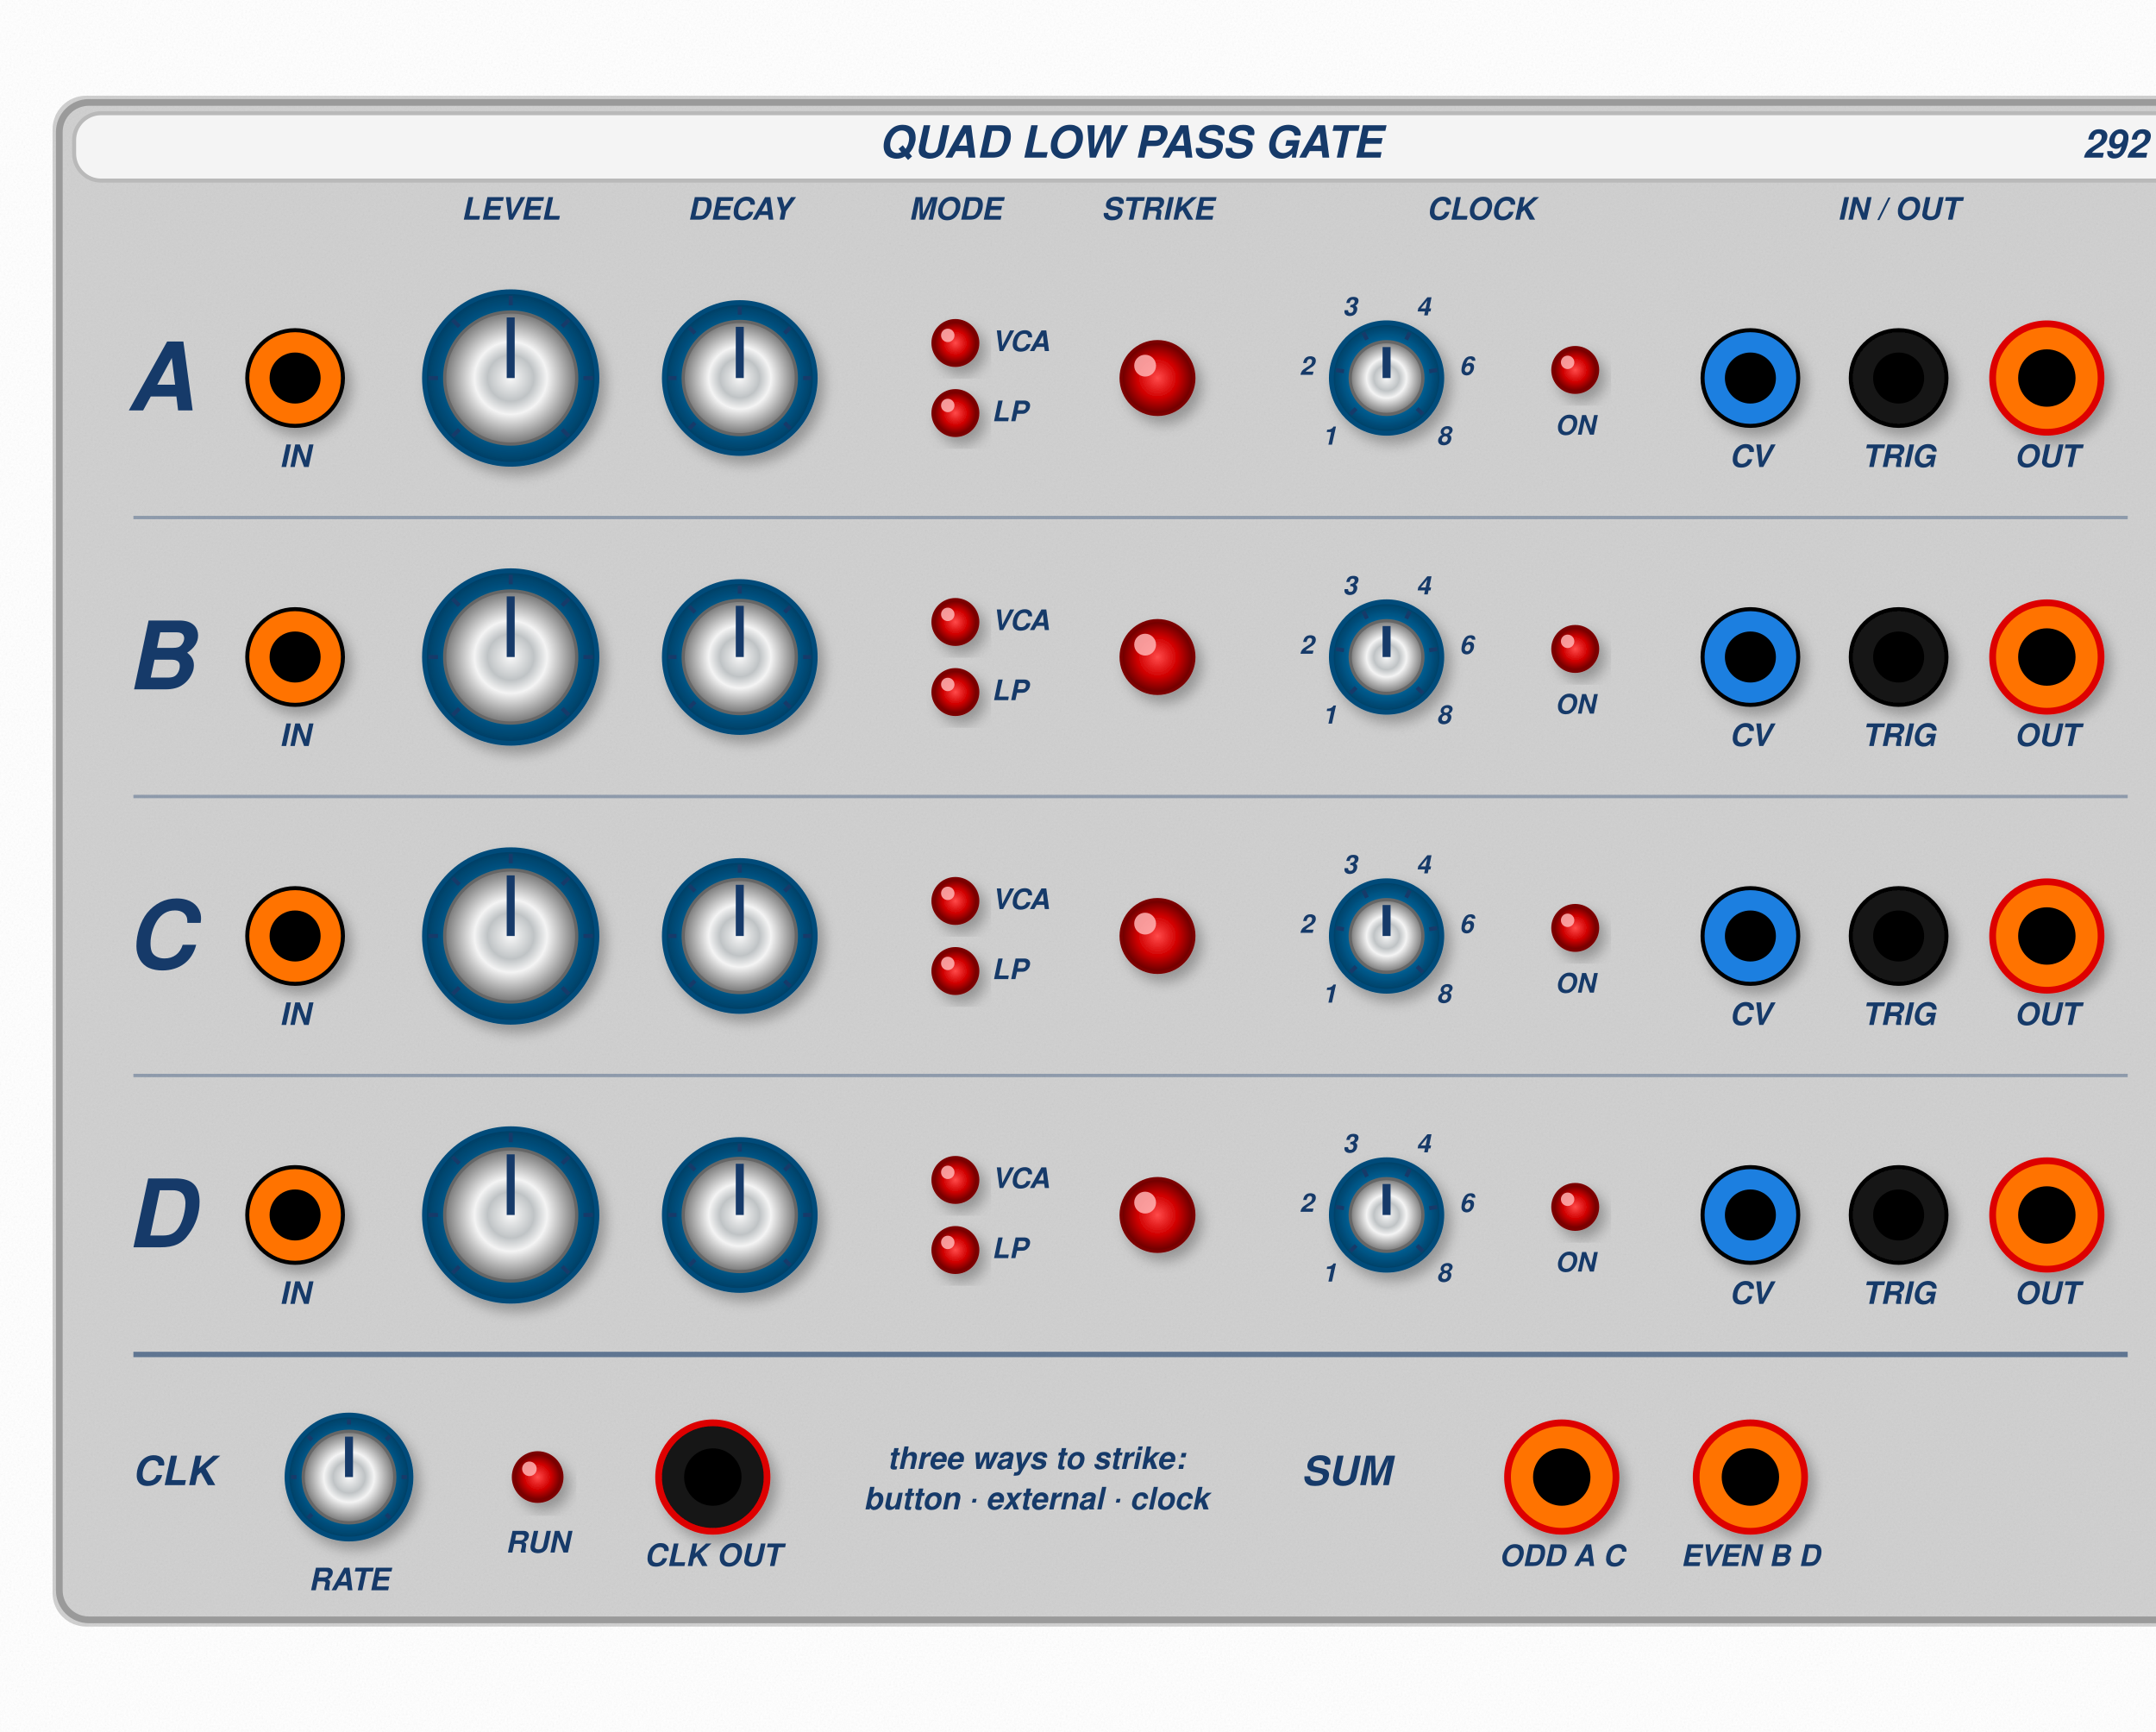
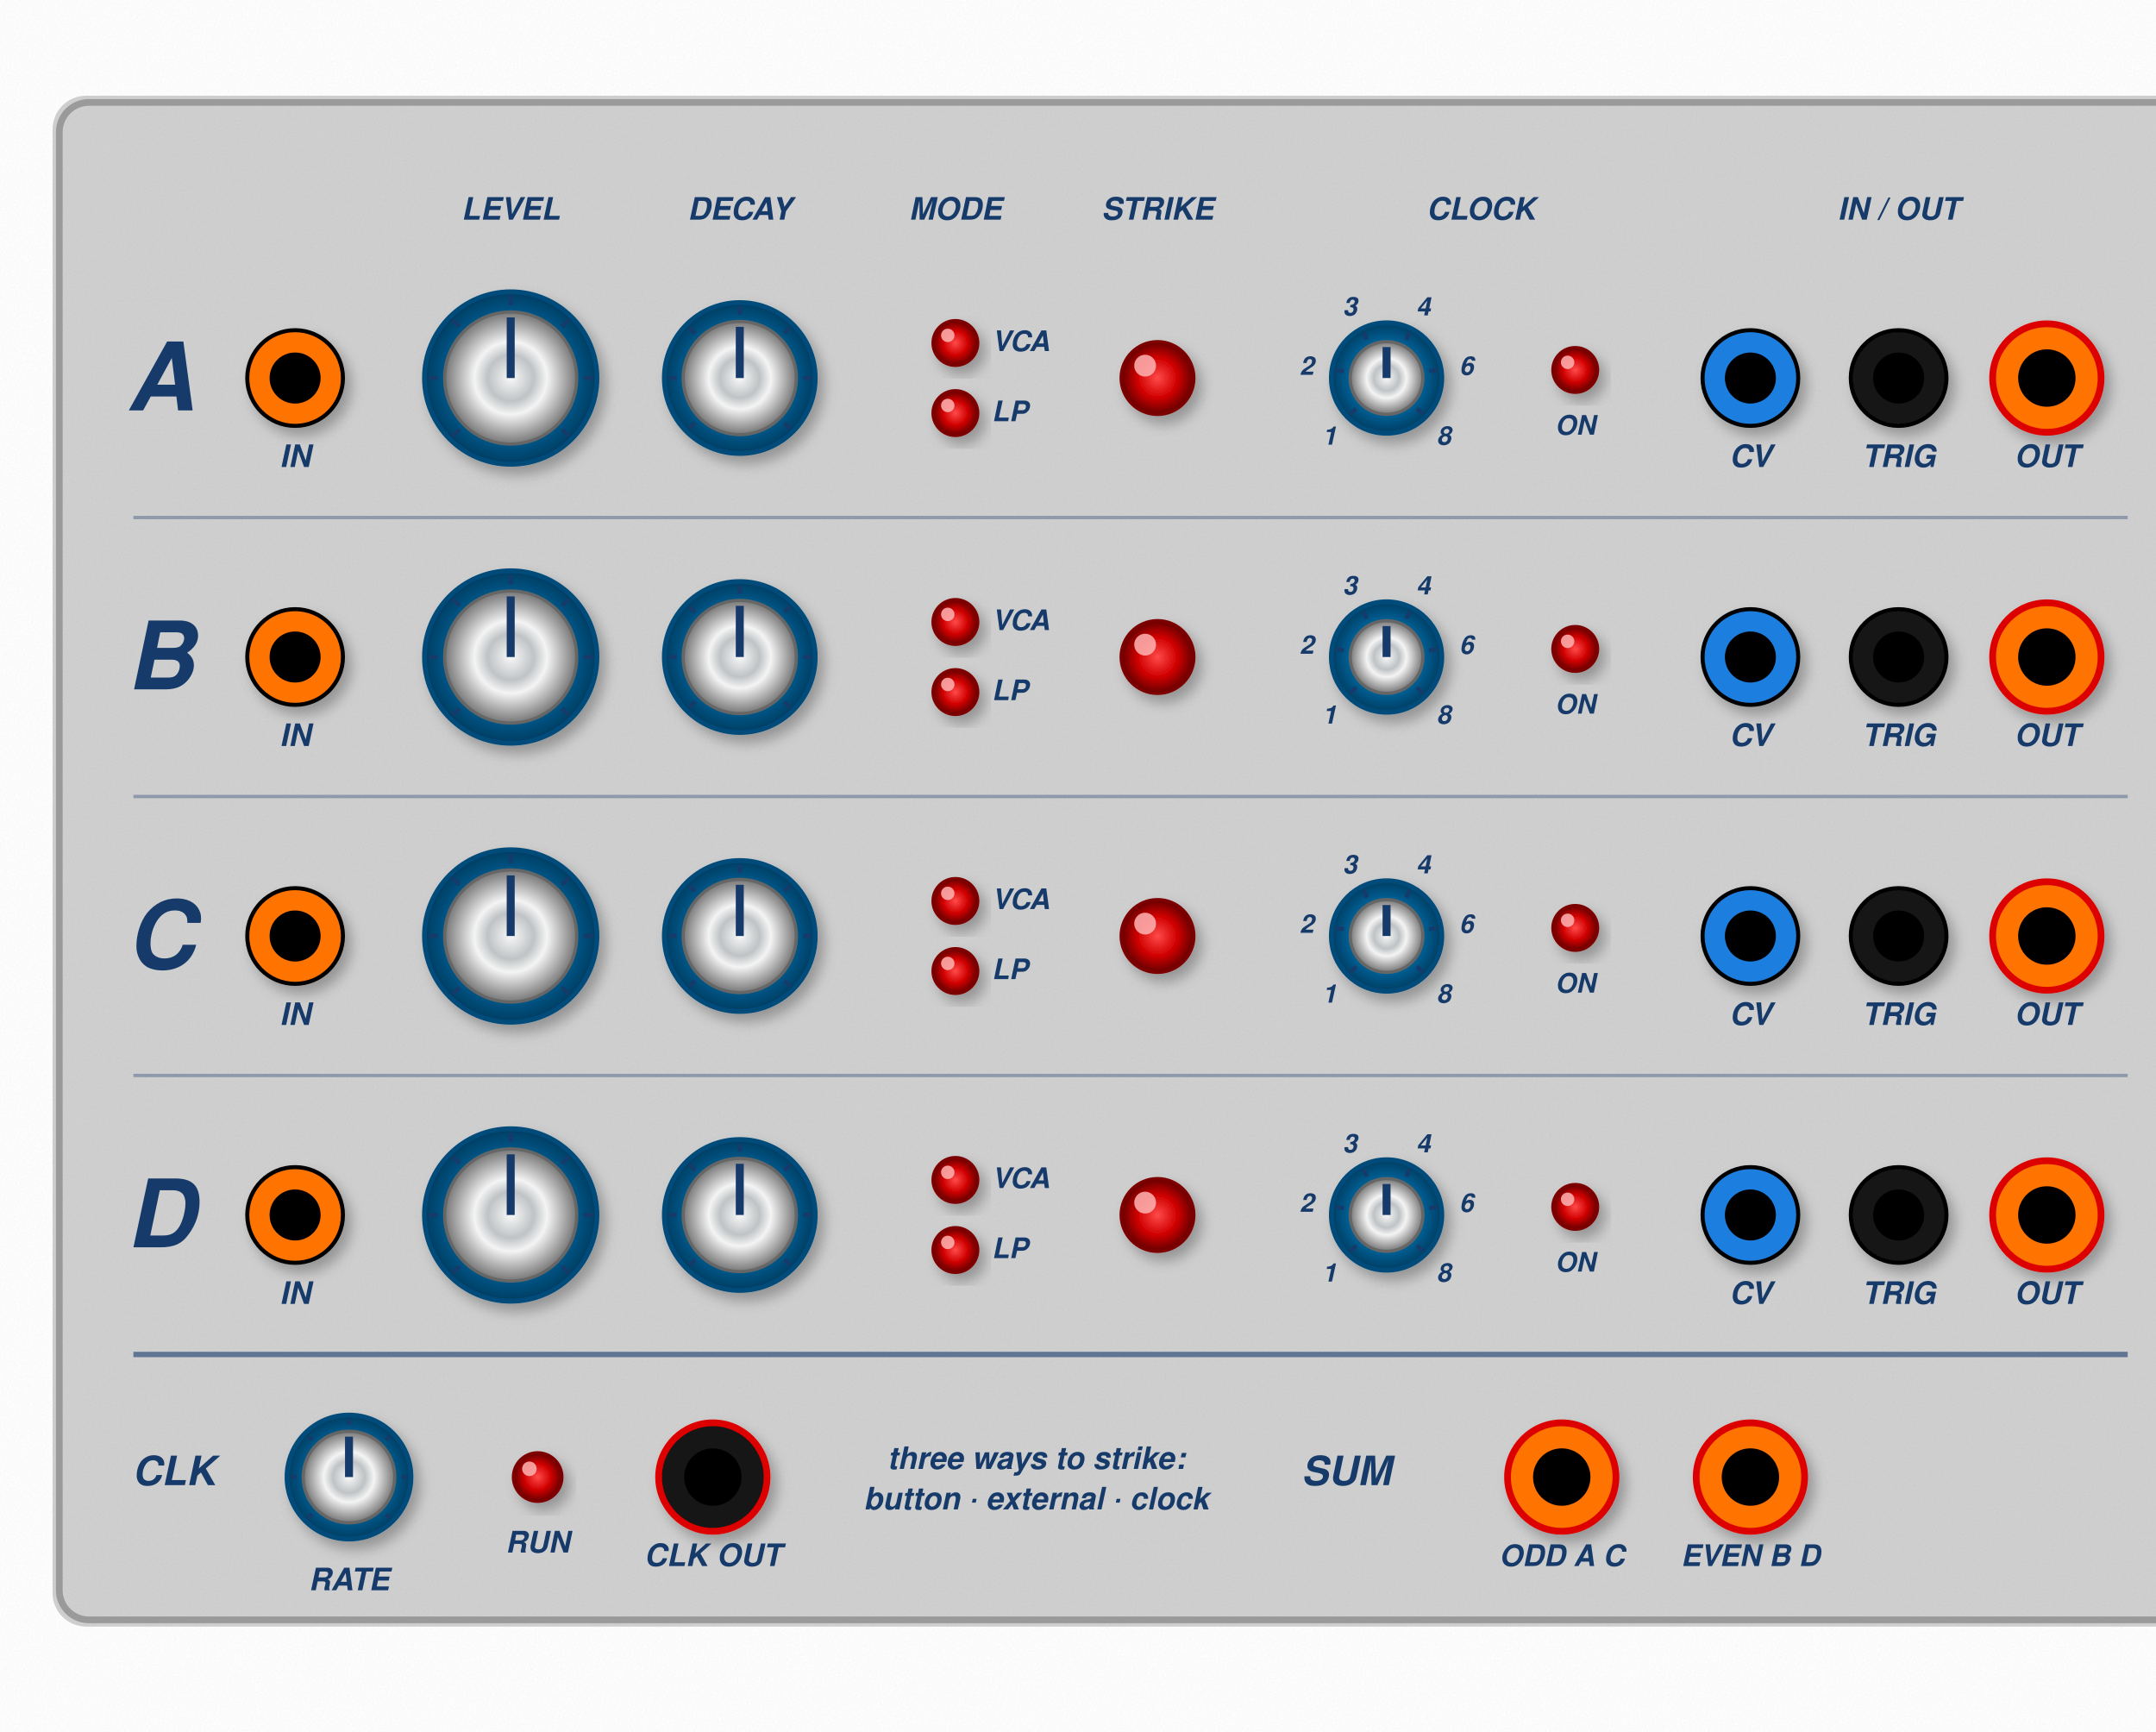
<svg xmlns="http://www.w3.org/2000/svg" width="160mm" height="128.5mm" viewBox="0 0 160 128.5" font-family="Arial Narrow, Helvetica, Arial, sans-serif">
  <defs>
    <filter id="grain">
      <feTurbulence type="fractalNoise" baseFrequency="6.8" numOctaves="2" stitchTiles="stitch" />
      <feColorMatrix type="saturate" values="0" />
      <feComponentTransfer>
        <feFuncA type="table" tableValues="0 .10" />
      </feComponentTransfer>
    </filter>
    <filter id="softShadow" x="-30%" y="-30%" width="160%" height="160%">
      <feDropShadow dx="0.473" dy="0.592" stdDeviation="0.473" flood-color="#000" flood-opacity=".28" />
    </filter>
    <radialGradient id="knobMetal">
      <stop offset="0" stop-color="#f8f8f8" />
      <stop offset="0.35" stop-color="#bfc3c5" />
      <stop offset="0.55" stop-color="#f4f4f4" />
      <stop offset="1" stop-color="#777" />
    </radialGradient>
    <radialGradient id="blueRing">
      <stop offset="0" stop-color="#1688cc" />
      <stop offset="0.55" stop-color="#006da8" />
      <stop offset="1" stop-color="#003d62" />
    </radialGradient>
    <radialGradient id="redLed">
      <stop offset="0" stop-color="#ff4a4a" />
      <stop offset="0.55" stop-color="#d00000" />
      <stop offset="1" stop-color="#650000" />
    </radialGradient>
  </defs>
  <g transform="translate(3.9 7.0994)">
    <rect x="0" y="0" width="160" height="113.591" rx="2.5" fill="#cfcfcf" />
    <rect x="0" y="0" width="160" height="113.591" rx="2.5" fill="#d0d0d0" filter="url(#grain)" />
    <rect x="0.5" y="0.5" width="159" height="112.591" rx="2.2" fill="none" stroke="#9a9a9a" stroke-width="0.5" />
-     <rect x="1.6" y="1.3" width="156.8" height="5" rx="2" fill="#f4f4f4" stroke="#b9b9b9" stroke-width="0.3" />
-     <text x="80.000" y="4.600" font-size="3.3" font-weight="700" font-style="italic" fill="#163a69" text-anchor="middle">QUAD LOW PASS GATE</text>
-     <text x="155.500" y="4.600" font-size="2.9" font-weight="700" font-style="italic" fill="#163a69" text-anchor="end">292</text>
    <text x="34.000" y="9.200" font-size="2.3" font-weight="700" font-style="italic" fill="#163a69" text-anchor="middle">LEVEL</text>
    <text x="51.000" y="9.200" font-size="2.3" font-weight="700" font-style="italic" fill="#163a69" text-anchor="middle">DECAY</text>
    <text x="67.000" y="9.200" font-size="2.3" font-weight="700" font-style="italic" fill="#163a69" text-anchor="middle">MODE</text>
    <text x="82.000" y="9.200" font-size="2.3" font-weight="700" font-style="italic" fill="#163a69" text-anchor="middle">STRIKE</text>
    <text x="106.000" y="9.200" font-size="2.3" font-weight="700" font-style="italic" fill="#163a69" text-anchor="middle">CLOCK</text>
    <text x="137.000" y="9.200" font-size="2.3" font-weight="700" font-style="italic" fill="#163a69" text-anchor="middle">IN / OUT</text>
    <text x="8.000" y="23.350" font-size="7" font-weight="700" font-style="italic" fill="#163a69" text-anchor="middle">A</text>
    <g data-wcoast-port="inA" data-wcoast-cx="18.000" data-wcoast-cy="20.950">
      <circle cx="18.000" cy="20.950" r="3.55" fill="#ff7300" stroke="#000" stroke-width="0.3" filter="url(#softShadow)" />
      <circle cx="18.000" cy="20.950" r="1.893" fill="#000" />
    </g>
    <text x="18.000" y="27.550" font-size="2.3" font-weight="700" font-style="italic" fill="#163a69" text-anchor="middle">IN</text>
    <g data-wcoast-param="levelA" data-wcoast-cx="34.000" data-wcoast-cy="20.950">
      <circle cx="34.000" cy="20.950" r="6.400" fill="url(#blueRing)" stroke="#004b7a" stroke-width="0.355" filter="url(#softShadow)" />
      <line x1="29.687" y1="25.263" x2="30.182" y2="24.768" stroke="#163a69" stroke-width="0.3" />
      <line x1="27.900" y1="20.950" x2="28.600" y2="20.950" stroke="#163a69" stroke-width="0.3" />
      <line x1="29.687" y1="16.637" x2="30.182" y2="17.132" stroke="#163a69" stroke-width="0.3" />
      <line x1="34.000" y1="14.850" x2="34.000" y2="15.550" stroke="#163a69" stroke-width="0.3" />
      <line x1="38.313" y1="16.637" x2="37.818" y2="17.132" stroke="#163a69" stroke-width="0.3" />
      <line x1="40.100" y1="20.950" x2="39.400" y2="20.950" stroke="#163a69" stroke-width="0.3" />
      <line x1="38.313" y1="25.263" x2="37.818" y2="24.768" stroke="#163a69" stroke-width="0.3" />
      <circle cx="34.000" cy="20.950" r="4.900" fill="url(#knobMetal)" stroke="#666" stroke-width="0.237" />
      <line x1="34.000" y1="20.950" x2="34.000" y2="16.450" stroke="#163a69" stroke-width="0.592" data-wcoast-role="indicator" />
    </g>
    <g data-wcoast-param="decayA" data-wcoast-cx="51.000" data-wcoast-cy="20.950">
      <circle cx="51.000" cy="20.950" r="5.600" fill="url(#blueRing)" stroke="#004b7a" stroke-width="0.355" filter="url(#softShadow)" />
      <line x1="47.252" y1="24.698" x2="47.677" y2="24.273" stroke="#163a69" stroke-width="0.3" />
      <line x1="45.700" y1="20.950" x2="46.300" y2="20.950" stroke="#163a69" stroke-width="0.3" />
      <line x1="47.252" y1="17.202" x2="47.677" y2="17.627" stroke="#163a69" stroke-width="0.3" />
      <line x1="51.000" y1="15.650" x2="51.000" y2="16.250" stroke="#163a69" stroke-width="0.3" />
      <line x1="54.748" y1="17.202" x2="54.323" y2="17.627" stroke="#163a69" stroke-width="0.3" />
      <line x1="56.300" y1="20.950" x2="55.700" y2="20.950" stroke="#163a69" stroke-width="0.3" />
      <line x1="54.748" y1="24.698" x2="54.323" y2="24.273" stroke="#163a69" stroke-width="0.3" />
      <circle cx="51.000" cy="20.950" r="4.200" fill="url(#knobMetal)" stroke="#666" stroke-width="0.237" />
      <line x1="51.000" y1="20.950" x2="51.000" y2="17.150" stroke="#163a69" stroke-width="0.592" data-wcoast-role="indicator" />
    </g>
    <g data-wcoast-param="vcaA">
      <circle cx="67.000" cy="18.350" r="1.660" fill="url(#redLed)" stroke="#7c0000" stroke-width="0.237" filter="url(#softShadow)" data-wcoast-role="step-indicator" data-wcoast-step="on" />
      <circle cx="66.436" cy="17.786" r="0.498" fill="#ffb4b4" opacity="0.85" />
    </g>
    <text x="69.700" y="18.950" font-size="2.1" font-weight="700" font-style="italic" fill="#163a69" text-anchor="start">VCA</text>
    <g data-wcoast-param="lpA">
      <circle cx="67.000" cy="23.550" r="1.660" fill="url(#redLed)" stroke="#7c0000" stroke-width="0.237" filter="url(#softShadow)" data-wcoast-role="step-indicator" data-wcoast-step="on" />
      <circle cx="66.436" cy="22.986" r="0.498" fill="#ffb4b4" opacity="0.85" />
    </g>
    <text x="69.700" y="24.150" font-size="2.1" font-weight="700" font-style="italic" fill="#163a69" text-anchor="start">LP</text>
    <g data-wcoast-param="strikeA">
      <circle cx="82.000" cy="20.950" r="2.700" fill="url(#redLed)" stroke="#7c0000" stroke-width="0.237" filter="url(#softShadow)" data-wcoast-role="step-indicator" data-wcoast-step="on" />
      <circle cx="81.082" cy="20.032" r="0.810" fill="#ffb4b4" opacity="0.85" />
    </g>
    <g data-wcoast-param="divA" data-wcoast-cx="99.000" data-wcoast-cy="20.950" data-wcoast-angle-min="-135" data-wcoast-angle-max="135">
      <circle cx="99.000" cy="20.950" r="4.100" fill="url(#blueRing)" stroke="#004b7a" stroke-width="0.355" filter="url(#softShadow)" />
      <line x1="96.313" y1="23.637" x2="96.737" y2="23.213" stroke="#163a69" stroke-width="0.3" />
      <line x1="95.247" y1="20.356" x2="95.839" y2="20.449" stroke="#163a69" stroke-width="0.3" />
      <line x1="97.275" y1="17.564" x2="97.547" y2="18.099" stroke="#163a69" stroke-width="0.3" />
      <line x1="100.725" y1="17.564" x2="100.453" y2="18.099" stroke="#163a69" stroke-width="0.3" />
      <line x1="102.753" y1="20.356" x2="102.161" y2="20.449" stroke="#163a69" stroke-width="0.3" />
      <line x1="101.687" y1="23.637" x2="101.263" y2="23.213" stroke="#163a69" stroke-width="0.3" />
      <text x="94.757" y="25.893" font-size="1.9" font-weight="700" font-style="italic" fill="#163a69" text-anchor="middle">1</text>
      <text x="93.074" y="20.711" font-size="1.9" font-weight="700" font-style="italic" fill="#163a69" text-anchor="middle">2</text>
      <text x="96.276" y="16.304" font-size="1.9" font-weight="700" font-style="italic" fill="#163a69" text-anchor="middle">3</text>
      <text x="101.724" y="16.304" font-size="1.9" font-weight="700" font-style="italic" fill="#163a69" text-anchor="middle">4</text>
      <text x="104.926" y="20.711" font-size="1.9" font-weight="700" font-style="italic" fill="#163a69" text-anchor="middle">6</text>
      <text x="103.243" y="25.893" font-size="1.9" font-weight="700" font-style="italic" fill="#163a69" text-anchor="middle">8</text>
      <circle cx="99.000" cy="20.950" r="2.700" fill="url(#knobMetal)" stroke="#666" stroke-width="0.237" />
      <line x1="99.000" y1="20.950" x2="99.000" y2="18.650" stroke="#163a69" stroke-width="0.592" data-wcoast-role="indicator" />
    </g>
    <g data-wcoast-param="clkOnA">
      <circle cx="113.000" cy="20.350" r="1.660" fill="url(#redLed)" stroke="#7c0000" stroke-width="0.237" filter="url(#softShadow)" data-wcoast-role="step-indicator" data-wcoast-step="on" />
      <circle cx="112.436" cy="19.786" r="0.498" fill="#ffb4b4" opacity="0.85" />
    </g>
    <text x="113.000" y="25.150" font-size="2" font-weight="700" font-style="italic" fill="#163a69" text-anchor="middle">ON</text>
    <g data-wcoast-port="cvA" data-wcoast-cx="126.000" data-wcoast-cy="20.950">
      <circle cx="126.000" cy="20.950" r="3.55" fill="#1f7fe0" stroke="#000" stroke-width="0.3" filter="url(#softShadow)" />
      <circle cx="126.000" cy="20.950" r="1.893" fill="#000" />
    </g>
    <text x="126.000" y="27.550" font-size="2.3" font-weight="700" font-style="italic" fill="#163a69" text-anchor="middle">CV</text>
    <g data-wcoast-port="trigA" data-wcoast-cx="137.000" data-wcoast-cy="20.950">
      <circle cx="137.000" cy="20.950" r="3.55" fill="#141414" stroke="#000" stroke-width="0.3" filter="url(#softShadow)" />
      <circle cx="137.000" cy="20.950" r="1.893" fill="#000" />
    </g>
    <text x="137.000" y="27.550" font-size="2.3" font-weight="700" font-style="italic" fill="#163a69" text-anchor="middle">TRIG</text>
    <g data-wcoast-port="outA" data-wcoast-cx="148.000" data-wcoast-cy="20.950">
      <circle cx="148.000" cy="20.950" r="4.023" fill="#ff7300" stroke="#dd0000" stroke-width="0.5" filter="url(#softShadow)" />
      <circle cx="148.000" cy="20.950" r="2.13" fill="#000" />
    </g>
    <text x="148.000" y="27.550" font-size="2.3" font-weight="700" font-style="italic" fill="#163a69" text-anchor="middle">OUT</text>
    <line x1="6" y1="31.300" x2="154" y2="31.300" stroke="#163a69" stroke-width="0.25" opacity="0.35" />
    <text x="8.000" y="44.050" font-size="7" font-weight="700" font-style="italic" fill="#163a69" text-anchor="middle">B</text>
    <g data-wcoast-port="inB" data-wcoast-cx="18.000" data-wcoast-cy="41.650">
      <circle cx="18.000" cy="41.650" r="3.55" fill="#ff7300" stroke="#000" stroke-width="0.3" filter="url(#softShadow)" />
      <circle cx="18.000" cy="41.650" r="1.893" fill="#000" />
    </g>
    <text x="18.000" y="48.250" font-size="2.3" font-weight="700" font-style="italic" fill="#163a69" text-anchor="middle">IN</text>
    <g data-wcoast-param="levelB" data-wcoast-cx="34.000" data-wcoast-cy="41.650">
      <circle cx="34.000" cy="41.650" r="6.400" fill="url(#blueRing)" stroke="#004b7a" stroke-width="0.355" filter="url(#softShadow)" />
      <line x1="29.687" y1="45.963" x2="30.182" y2="45.468" stroke="#163a69" stroke-width="0.3" />
      <line x1="27.900" y1="41.650" x2="28.600" y2="41.650" stroke="#163a69" stroke-width="0.3" />
      <line x1="29.687" y1="37.337" x2="30.182" y2="37.832" stroke="#163a69" stroke-width="0.3" />
      <line x1="34.000" y1="35.550" x2="34.000" y2="36.250" stroke="#163a69" stroke-width="0.3" />
      <line x1="38.313" y1="37.337" x2="37.818" y2="37.832" stroke="#163a69" stroke-width="0.3" />
      <line x1="40.100" y1="41.650" x2="39.400" y2="41.650" stroke="#163a69" stroke-width="0.3" />
      <line x1="38.313" y1="45.963" x2="37.818" y2="45.468" stroke="#163a69" stroke-width="0.3" />
      <circle cx="34.000" cy="41.650" r="4.900" fill="url(#knobMetal)" stroke="#666" stroke-width="0.237" />
      <line x1="34.000" y1="41.650" x2="34.000" y2="37.150" stroke="#163a69" stroke-width="0.592" data-wcoast-role="indicator" />
    </g>
    <g data-wcoast-param="decayB" data-wcoast-cx="51.000" data-wcoast-cy="41.650">
      <circle cx="51.000" cy="41.650" r="5.600" fill="url(#blueRing)" stroke="#004b7a" stroke-width="0.355" filter="url(#softShadow)" />
      <line x1="47.252" y1="45.398" x2="47.677" y2="44.973" stroke="#163a69" stroke-width="0.3" />
      <line x1="45.700" y1="41.650" x2="46.300" y2="41.650" stroke="#163a69" stroke-width="0.3" />
      <line x1="47.252" y1="37.902" x2="47.677" y2="38.327" stroke="#163a69" stroke-width="0.3" />
      <line x1="51.000" y1="36.350" x2="51.000" y2="36.950" stroke="#163a69" stroke-width="0.3" />
      <line x1="54.748" y1="37.902" x2="54.323" y2="38.327" stroke="#163a69" stroke-width="0.3" />
      <line x1="56.300" y1="41.650" x2="55.700" y2="41.650" stroke="#163a69" stroke-width="0.3" />
      <line x1="54.748" y1="45.398" x2="54.323" y2="44.973" stroke="#163a69" stroke-width="0.3" />
      <circle cx="51.000" cy="41.650" r="4.200" fill="url(#knobMetal)" stroke="#666" stroke-width="0.237" />
      <line x1="51.000" y1="41.650" x2="51.000" y2="37.850" stroke="#163a69" stroke-width="0.592" data-wcoast-role="indicator" />
    </g>
    <g data-wcoast-param="vcaB">
      <circle cx="67.000" cy="39.050" r="1.660" fill="url(#redLed)" stroke="#7c0000" stroke-width="0.237" filter="url(#softShadow)" data-wcoast-role="step-indicator" data-wcoast-step="on" />
      <circle cx="66.436" cy="38.486" r="0.498" fill="#ffb4b4" opacity="0.85" />
    </g>
    <text x="69.700" y="39.650" font-size="2.1" font-weight="700" font-style="italic" fill="#163a69" text-anchor="start">VCA</text>
    <g data-wcoast-param="lpB">
      <circle cx="67.000" cy="44.250" r="1.660" fill="url(#redLed)" stroke="#7c0000" stroke-width="0.237" filter="url(#softShadow)" data-wcoast-role="step-indicator" data-wcoast-step="on" />
      <circle cx="66.436" cy="43.686" r="0.498" fill="#ffb4b4" opacity="0.85" />
    </g>
    <text x="69.700" y="44.850" font-size="2.1" font-weight="700" font-style="italic" fill="#163a69" text-anchor="start">LP</text>
    <g data-wcoast-param="strikeB">
      <circle cx="82.000" cy="41.650" r="2.700" fill="url(#redLed)" stroke="#7c0000" stroke-width="0.237" filter="url(#softShadow)" data-wcoast-role="step-indicator" data-wcoast-step="on" />
      <circle cx="81.082" cy="40.732" r="0.810" fill="#ffb4b4" opacity="0.85" />
    </g>
    <g data-wcoast-param="divB" data-wcoast-cx="99.000" data-wcoast-cy="41.650" data-wcoast-angle-min="-135" data-wcoast-angle-max="135">
      <circle cx="99.000" cy="41.650" r="4.100" fill="url(#blueRing)" stroke="#004b7a" stroke-width="0.355" filter="url(#softShadow)" />
      <line x1="96.313" y1="44.337" x2="96.737" y2="43.913" stroke="#163a69" stroke-width="0.3" />
      <line x1="95.247" y1="41.056" x2="95.839" y2="41.149" stroke="#163a69" stroke-width="0.3" />
      <line x1="97.275" y1="38.264" x2="97.547" y2="38.799" stroke="#163a69" stroke-width="0.3" />
      <line x1="100.725" y1="38.264" x2="100.453" y2="38.799" stroke="#163a69" stroke-width="0.3" />
      <line x1="102.753" y1="41.056" x2="102.161" y2="41.149" stroke="#163a69" stroke-width="0.3" />
      <line x1="101.687" y1="44.337" x2="101.263" y2="43.913" stroke="#163a69" stroke-width="0.3" />
      <text x="94.757" y="46.593" font-size="1.9" font-weight="700" font-style="italic" fill="#163a69" text-anchor="middle">1</text>
      <text x="93.074" y="41.411" font-size="1.9" font-weight="700" font-style="italic" fill="#163a69" text-anchor="middle">2</text>
      <text x="96.276" y="37.004" font-size="1.9" font-weight="700" font-style="italic" fill="#163a69" text-anchor="middle">3</text>
      <text x="101.724" y="37.004" font-size="1.9" font-weight="700" font-style="italic" fill="#163a69" text-anchor="middle">4</text>
      <text x="104.926" y="41.411" font-size="1.9" font-weight="700" font-style="italic" fill="#163a69" text-anchor="middle">6</text>
      <text x="103.243" y="46.593" font-size="1.9" font-weight="700" font-style="italic" fill="#163a69" text-anchor="middle">8</text>
      <circle cx="99.000" cy="41.650" r="2.700" fill="url(#knobMetal)" stroke="#666" stroke-width="0.237" />
      <line x1="99.000" y1="41.650" x2="99.000" y2="39.350" stroke="#163a69" stroke-width="0.592" data-wcoast-role="indicator" />
    </g>
    <g data-wcoast-param="clkOnB">
      <circle cx="113.000" cy="41.050" r="1.660" fill="url(#redLed)" stroke="#7c0000" stroke-width="0.237" filter="url(#softShadow)" data-wcoast-role="step-indicator" data-wcoast-step="on" />
      <circle cx="112.436" cy="40.486" r="0.498" fill="#ffb4b4" opacity="0.85" />
    </g>
    <text x="113.000" y="45.850" font-size="2" font-weight="700" font-style="italic" fill="#163a69" text-anchor="middle">ON</text>
    <g data-wcoast-port="cvB" data-wcoast-cx="126.000" data-wcoast-cy="41.650">
      <circle cx="126.000" cy="41.650" r="3.55" fill="#1f7fe0" stroke="#000" stroke-width="0.3" filter="url(#softShadow)" />
      <circle cx="126.000" cy="41.650" r="1.893" fill="#000" />
    </g>
    <text x="126.000" y="48.250" font-size="2.3" font-weight="700" font-style="italic" fill="#163a69" text-anchor="middle">CV</text>
    <g data-wcoast-port="trigB" data-wcoast-cx="137.000" data-wcoast-cy="41.650">
      <circle cx="137.000" cy="41.650" r="3.55" fill="#141414" stroke="#000" stroke-width="0.3" filter="url(#softShadow)" />
      <circle cx="137.000" cy="41.650" r="1.893" fill="#000" />
    </g>
    <text x="137.000" y="48.250" font-size="2.3" font-weight="700" font-style="italic" fill="#163a69" text-anchor="middle">TRIG</text>
    <g data-wcoast-port="outB" data-wcoast-cx="148.000" data-wcoast-cy="41.650">
      <circle cx="148.000" cy="41.650" r="4.023" fill="#ff7300" stroke="#dd0000" stroke-width="0.5" filter="url(#softShadow)" />
      <circle cx="148.000" cy="41.650" r="2.13" fill="#000" />
    </g>
    <text x="148.000" y="48.250" font-size="2.3" font-weight="700" font-style="italic" fill="#163a69" text-anchor="middle">OUT</text>
    <line x1="6" y1="52.000" x2="154" y2="52.000" stroke="#163a69" stroke-width="0.25" opacity="0.35" />
    <text x="8.000" y="64.750" font-size="7" font-weight="700" font-style="italic" fill="#163a69" text-anchor="middle">C</text>
    <g data-wcoast-port="inC" data-wcoast-cx="18.000" data-wcoast-cy="62.350">
      <circle cx="18.000" cy="62.350" r="3.55" fill="#ff7300" stroke="#000" stroke-width="0.3" filter="url(#softShadow)" />
      <circle cx="18.000" cy="62.350" r="1.893" fill="#000" />
    </g>
    <text x="18.000" y="68.950" font-size="2.3" font-weight="700" font-style="italic" fill="#163a69" text-anchor="middle">IN</text>
    <g data-wcoast-param="levelC" data-wcoast-cx="34.000" data-wcoast-cy="62.350">
      <circle cx="34.000" cy="62.350" r="6.400" fill="url(#blueRing)" stroke="#004b7a" stroke-width="0.355" filter="url(#softShadow)" />
      <line x1="29.687" y1="66.663" x2="30.182" y2="66.168" stroke="#163a69" stroke-width="0.3" />
      <line x1="27.900" y1="62.350" x2="28.600" y2="62.350" stroke="#163a69" stroke-width="0.3" />
      <line x1="29.687" y1="58.037" x2="30.182" y2="58.532" stroke="#163a69" stroke-width="0.3" />
      <line x1="34.000" y1="56.250" x2="34.000" y2="56.950" stroke="#163a69" stroke-width="0.3" />
      <line x1="38.313" y1="58.037" x2="37.818" y2="58.532" stroke="#163a69" stroke-width="0.3" />
      <line x1="40.100" y1="62.350" x2="39.400" y2="62.350" stroke="#163a69" stroke-width="0.3" />
      <line x1="38.313" y1="66.663" x2="37.818" y2="66.168" stroke="#163a69" stroke-width="0.3" />
      <circle cx="34.000" cy="62.350" r="4.900" fill="url(#knobMetal)" stroke="#666" stroke-width="0.237" />
      <line x1="34.000" y1="62.350" x2="34.000" y2="57.850" stroke="#163a69" stroke-width="0.592" data-wcoast-role="indicator" />
    </g>
    <g data-wcoast-param="decayC" data-wcoast-cx="51.000" data-wcoast-cy="62.350">
      <circle cx="51.000" cy="62.350" r="5.600" fill="url(#blueRing)" stroke="#004b7a" stroke-width="0.355" filter="url(#softShadow)" />
      <line x1="47.252" y1="66.098" x2="47.677" y2="65.673" stroke="#163a69" stroke-width="0.3" />
      <line x1="45.700" y1="62.350" x2="46.300" y2="62.350" stroke="#163a69" stroke-width="0.3" />
      <line x1="47.252" y1="58.602" x2="47.677" y2="59.027" stroke="#163a69" stroke-width="0.3" />
      <line x1="51.000" y1="57.050" x2="51.000" y2="57.650" stroke="#163a69" stroke-width="0.3" />
      <line x1="54.748" y1="58.602" x2="54.323" y2="59.027" stroke="#163a69" stroke-width="0.3" />
      <line x1="56.300" y1="62.350" x2="55.700" y2="62.350" stroke="#163a69" stroke-width="0.3" />
      <line x1="54.748" y1="66.098" x2="54.323" y2="65.673" stroke="#163a69" stroke-width="0.3" />
      <circle cx="51.000" cy="62.350" r="4.200" fill="url(#knobMetal)" stroke="#666" stroke-width="0.237" />
      <line x1="51.000" y1="62.350" x2="51.000" y2="58.550" stroke="#163a69" stroke-width="0.592" data-wcoast-role="indicator" />
    </g>
    <g data-wcoast-param="vcaC">
      <circle cx="67.000" cy="59.750" r="1.660" fill="url(#redLed)" stroke="#7c0000" stroke-width="0.237" filter="url(#softShadow)" data-wcoast-role="step-indicator" data-wcoast-step="on" />
      <circle cx="66.436" cy="59.186" r="0.498" fill="#ffb4b4" opacity="0.85" />
    </g>
    <text x="69.700" y="60.350" font-size="2.1" font-weight="700" font-style="italic" fill="#163a69" text-anchor="start">VCA</text>
    <g data-wcoast-param="lpC">
      <circle cx="67.000" cy="64.950" r="1.660" fill="url(#redLed)" stroke="#7c0000" stroke-width="0.237" filter="url(#softShadow)" data-wcoast-role="step-indicator" data-wcoast-step="on" />
      <circle cx="66.436" cy="64.386" r="0.498" fill="#ffb4b4" opacity="0.85" />
    </g>
    <text x="69.700" y="65.550" font-size="2.1" font-weight="700" font-style="italic" fill="#163a69" text-anchor="start">LP</text>
    <g data-wcoast-param="strikeC">
      <circle cx="82.000" cy="62.350" r="2.700" fill="url(#redLed)" stroke="#7c0000" stroke-width="0.237" filter="url(#softShadow)" data-wcoast-role="step-indicator" data-wcoast-step="on" />
      <circle cx="81.082" cy="61.432" r="0.810" fill="#ffb4b4" opacity="0.85" />
    </g>
    <g data-wcoast-param="divC" data-wcoast-cx="99.000" data-wcoast-cy="62.350" data-wcoast-angle-min="-135" data-wcoast-angle-max="135">
      <circle cx="99.000" cy="62.350" r="4.100" fill="url(#blueRing)" stroke="#004b7a" stroke-width="0.355" filter="url(#softShadow)" />
      <line x1="96.313" y1="65.037" x2="96.737" y2="64.613" stroke="#163a69" stroke-width="0.3" />
      <line x1="95.247" y1="61.756" x2="95.839" y2="61.849" stroke="#163a69" stroke-width="0.3" />
      <line x1="97.275" y1="58.964" x2="97.547" y2="59.499" stroke="#163a69" stroke-width="0.3" />
      <line x1="100.725" y1="58.964" x2="100.453" y2="59.499" stroke="#163a69" stroke-width="0.3" />
      <line x1="102.753" y1="61.756" x2="102.161" y2="61.849" stroke="#163a69" stroke-width="0.3" />
      <line x1="101.687" y1="65.037" x2="101.263" y2="64.613" stroke="#163a69" stroke-width="0.3" />
      <text x="94.757" y="67.293" font-size="1.9" font-weight="700" font-style="italic" fill="#163a69" text-anchor="middle">1</text>
      <text x="93.074" y="62.111" font-size="1.9" font-weight="700" font-style="italic" fill="#163a69" text-anchor="middle">2</text>
      <text x="96.276" y="57.704" font-size="1.9" font-weight="700" font-style="italic" fill="#163a69" text-anchor="middle">3</text>
      <text x="101.724" y="57.704" font-size="1.9" font-weight="700" font-style="italic" fill="#163a69" text-anchor="middle">4</text>
      <text x="104.926" y="62.111" font-size="1.9" font-weight="700" font-style="italic" fill="#163a69" text-anchor="middle">6</text>
      <text x="103.243" y="67.293" font-size="1.9" font-weight="700" font-style="italic" fill="#163a69" text-anchor="middle">8</text>
      <circle cx="99.000" cy="62.350" r="2.700" fill="url(#knobMetal)" stroke="#666" stroke-width="0.237" />
      <line x1="99.000" y1="62.350" x2="99.000" y2="60.050" stroke="#163a69" stroke-width="0.592" data-wcoast-role="indicator" />
    </g>
    <g data-wcoast-param="clkOnC">
      <circle cx="113.000" cy="61.750" r="1.660" fill="url(#redLed)" stroke="#7c0000" stroke-width="0.237" filter="url(#softShadow)" data-wcoast-role="step-indicator" data-wcoast-step="on" />
      <circle cx="112.436" cy="61.186" r="0.498" fill="#ffb4b4" opacity="0.85" />
    </g>
    <text x="113.000" y="66.550" font-size="2" font-weight="700" font-style="italic" fill="#163a69" text-anchor="middle">ON</text>
    <g data-wcoast-port="cvC" data-wcoast-cx="126.000" data-wcoast-cy="62.350">
      <circle cx="126.000" cy="62.350" r="3.55" fill="#1f7fe0" stroke="#000" stroke-width="0.3" filter="url(#softShadow)" />
      <circle cx="126.000" cy="62.350" r="1.893" fill="#000" />
    </g>
    <text x="126.000" y="68.950" font-size="2.3" font-weight="700" font-style="italic" fill="#163a69" text-anchor="middle">CV</text>
    <g data-wcoast-port="trigC" data-wcoast-cx="137.000" data-wcoast-cy="62.350">
      <circle cx="137.000" cy="62.350" r="3.55" fill="#141414" stroke="#000" stroke-width="0.3" filter="url(#softShadow)" />
      <circle cx="137.000" cy="62.350" r="1.893" fill="#000" />
    </g>
    <text x="137.000" y="68.950" font-size="2.3" font-weight="700" font-style="italic" fill="#163a69" text-anchor="middle">TRIG</text>
    <g data-wcoast-port="outC" data-wcoast-cx="148.000" data-wcoast-cy="62.350">
      <circle cx="148.000" cy="62.350" r="4.023" fill="#ff7300" stroke="#dd0000" stroke-width="0.5" filter="url(#softShadow)" />
      <circle cx="148.000" cy="62.350" r="2.13" fill="#000" />
    </g>
    <text x="148.000" y="68.950" font-size="2.3" font-weight="700" font-style="italic" fill="#163a69" text-anchor="middle">OUT</text>
    <line x1="6" y1="72.700" x2="154" y2="72.700" stroke="#163a69" stroke-width="0.25" opacity="0.35" />
    <text x="8.000" y="85.450" font-size="7" font-weight="700" font-style="italic" fill="#163a69" text-anchor="middle">D</text>
    <g data-wcoast-port="inD" data-wcoast-cx="18.000" data-wcoast-cy="83.050">
      <circle cx="18.000" cy="83.050" r="3.55" fill="#ff7300" stroke="#000" stroke-width="0.3" filter="url(#softShadow)" />
      <circle cx="18.000" cy="83.050" r="1.893" fill="#000" />
    </g>
    <text x="18.000" y="89.650" font-size="2.3" font-weight="700" font-style="italic" fill="#163a69" text-anchor="middle">IN</text>
    <g data-wcoast-param="levelD" data-wcoast-cx="34.000" data-wcoast-cy="83.050">
      <circle cx="34.000" cy="83.050" r="6.400" fill="url(#blueRing)" stroke="#004b7a" stroke-width="0.355" filter="url(#softShadow)" />
      <line x1="29.687" y1="87.363" x2="30.182" y2="86.868" stroke="#163a69" stroke-width="0.3" />
      <line x1="27.900" y1="83.050" x2="28.600" y2="83.050" stroke="#163a69" stroke-width="0.3" />
      <line x1="29.687" y1="78.737" x2="30.182" y2="79.232" stroke="#163a69" stroke-width="0.3" />
      <line x1="34.000" y1="76.950" x2="34.000" y2="77.650" stroke="#163a69" stroke-width="0.3" />
      <line x1="38.313" y1="78.737" x2="37.818" y2="79.232" stroke="#163a69" stroke-width="0.3" />
      <line x1="40.100" y1="83.050" x2="39.400" y2="83.050" stroke="#163a69" stroke-width="0.3" />
      <line x1="38.313" y1="87.363" x2="37.818" y2="86.868" stroke="#163a69" stroke-width="0.3" />
      <circle cx="34.000" cy="83.050" r="4.900" fill="url(#knobMetal)" stroke="#666" stroke-width="0.237" />
      <line x1="34.000" y1="83.050" x2="34.000" y2="78.550" stroke="#163a69" stroke-width="0.592" data-wcoast-role="indicator" />
    </g>
    <g data-wcoast-param="decayD" data-wcoast-cx="51.000" data-wcoast-cy="83.050">
      <circle cx="51.000" cy="83.050" r="5.600" fill="url(#blueRing)" stroke="#004b7a" stroke-width="0.355" filter="url(#softShadow)" />
      <line x1="47.252" y1="86.798" x2="47.677" y2="86.373" stroke="#163a69" stroke-width="0.3" />
      <line x1="45.700" y1="83.050" x2="46.300" y2="83.050" stroke="#163a69" stroke-width="0.3" />
      <line x1="47.252" y1="79.302" x2="47.677" y2="79.727" stroke="#163a69" stroke-width="0.3" />
      <line x1="51.000" y1="77.750" x2="51.000" y2="78.350" stroke="#163a69" stroke-width="0.3" />
      <line x1="54.748" y1="79.302" x2="54.323" y2="79.727" stroke="#163a69" stroke-width="0.3" />
      <line x1="56.300" y1="83.050" x2="55.700" y2="83.050" stroke="#163a69" stroke-width="0.3" />
      <line x1="54.748" y1="86.798" x2="54.323" y2="86.373" stroke="#163a69" stroke-width="0.3" />
      <circle cx="51.000" cy="83.050" r="4.200" fill="url(#knobMetal)" stroke="#666" stroke-width="0.237" />
      <line x1="51.000" y1="83.050" x2="51.000" y2="79.250" stroke="#163a69" stroke-width="0.592" data-wcoast-role="indicator" />
    </g>
    <g data-wcoast-param="vcaD">
      <circle cx="67.000" cy="80.450" r="1.660" fill="url(#redLed)" stroke="#7c0000" stroke-width="0.237" filter="url(#softShadow)" data-wcoast-role="step-indicator" data-wcoast-step="on" />
      <circle cx="66.436" cy="79.886" r="0.498" fill="#ffb4b4" opacity="0.85" />
    </g>
    <text x="69.700" y="81.050" font-size="2.1" font-weight="700" font-style="italic" fill="#163a69" text-anchor="start">VCA</text>
    <g data-wcoast-param="lpD">
      <circle cx="67.000" cy="85.650" r="1.660" fill="url(#redLed)" stroke="#7c0000" stroke-width="0.237" filter="url(#softShadow)" data-wcoast-role="step-indicator" data-wcoast-step="on" />
      <circle cx="66.436" cy="85.086" r="0.498" fill="#ffb4b4" opacity="0.85" />
    </g>
    <text x="69.700" y="86.250" font-size="2.1" font-weight="700" font-style="italic" fill="#163a69" text-anchor="start">LP</text>
    <g data-wcoast-param="strikeD">
      <circle cx="82.000" cy="83.050" r="2.700" fill="url(#redLed)" stroke="#7c0000" stroke-width="0.237" filter="url(#softShadow)" data-wcoast-role="step-indicator" data-wcoast-step="on" />
      <circle cx="81.082" cy="82.132" r="0.810" fill="#ffb4b4" opacity="0.85" />
    </g>
    <g data-wcoast-param="divD" data-wcoast-cx="99.000" data-wcoast-cy="83.050" data-wcoast-angle-min="-135" data-wcoast-angle-max="135">
      <circle cx="99.000" cy="83.050" r="4.100" fill="url(#blueRing)" stroke="#004b7a" stroke-width="0.355" filter="url(#softShadow)" />
      <line x1="96.313" y1="85.737" x2="96.737" y2="85.313" stroke="#163a69" stroke-width="0.3" />
      <line x1="95.247" y1="82.456" x2="95.839" y2="82.549" stroke="#163a69" stroke-width="0.3" />
      <line x1="97.275" y1="79.664" x2="97.547" y2="80.199" stroke="#163a69" stroke-width="0.3" />
      <line x1="100.725" y1="79.664" x2="100.453" y2="80.199" stroke="#163a69" stroke-width="0.3" />
      <line x1="102.753" y1="82.456" x2="102.161" y2="82.549" stroke="#163a69" stroke-width="0.3" />
      <line x1="101.687" y1="85.737" x2="101.263" y2="85.313" stroke="#163a69" stroke-width="0.3" />
      <text x="94.757" y="87.993" font-size="1.9" font-weight="700" font-style="italic" fill="#163a69" text-anchor="middle">1</text>
      <text x="93.074" y="82.811" font-size="1.9" font-weight="700" font-style="italic" fill="#163a69" text-anchor="middle">2</text>
      <text x="96.276" y="78.404" font-size="1.9" font-weight="700" font-style="italic" fill="#163a69" text-anchor="middle">3</text>
      <text x="101.724" y="78.404" font-size="1.9" font-weight="700" font-style="italic" fill="#163a69" text-anchor="middle">4</text>
      <text x="104.926" y="82.811" font-size="1.9" font-weight="700" font-style="italic" fill="#163a69" text-anchor="middle">6</text>
      <text x="103.243" y="87.993" font-size="1.9" font-weight="700" font-style="italic" fill="#163a69" text-anchor="middle">8</text>
      <circle cx="99.000" cy="83.050" r="2.700" fill="url(#knobMetal)" stroke="#666" stroke-width="0.237" />
      <line x1="99.000" y1="83.050" x2="99.000" y2="80.750" stroke="#163a69" stroke-width="0.592" data-wcoast-role="indicator" />
    </g>
    <g data-wcoast-param="clkOnD">
      <circle cx="113.000" cy="82.450" r="1.660" fill="url(#redLed)" stroke="#7c0000" stroke-width="0.237" filter="url(#softShadow)" data-wcoast-role="step-indicator" data-wcoast-step="on" />
      <circle cx="112.436" cy="81.886" r="0.498" fill="#ffb4b4" opacity="0.85" />
    </g>
    <text x="113.000" y="87.250" font-size="2" font-weight="700" font-style="italic" fill="#163a69" text-anchor="middle">ON</text>
    <g data-wcoast-port="cvD" data-wcoast-cx="126.000" data-wcoast-cy="83.050">
      <circle cx="126.000" cy="83.050" r="3.55" fill="#1f7fe0" stroke="#000" stroke-width="0.3" filter="url(#softShadow)" />
      <circle cx="126.000" cy="83.050" r="1.893" fill="#000" />
    </g>
    <text x="126.000" y="89.650" font-size="2.3" font-weight="700" font-style="italic" fill="#163a69" text-anchor="middle">CV</text>
    <g data-wcoast-port="trigD" data-wcoast-cx="137.000" data-wcoast-cy="83.050">
      <circle cx="137.000" cy="83.050" r="3.55" fill="#141414" stroke="#000" stroke-width="0.3" filter="url(#softShadow)" />
      <circle cx="137.000" cy="83.050" r="1.893" fill="#000" />
    </g>
    <text x="137.000" y="89.650" font-size="2.3" font-weight="700" font-style="italic" fill="#163a69" text-anchor="middle">TRIG</text>
    <g data-wcoast-port="outD" data-wcoast-cx="148.000" data-wcoast-cy="83.050">
      <circle cx="148.000" cy="83.050" r="4.023" fill="#ff7300" stroke="#dd0000" stroke-width="0.5" filter="url(#softShadow)" />
      <circle cx="148.000" cy="83.050" r="2.13" fill="#000" />
    </g>
    <text x="148.000" y="89.650" font-size="2.3" font-weight="700" font-style="italic" fill="#163a69" text-anchor="middle">OUT</text>
    <line x1="6" y1="93.400" x2="154" y2="93.400" stroke="#163a69" stroke-width="0.4" opacity="0.6" />
    <text x="9.000" y="103.096" font-size="3" font-weight="700" font-style="italic" fill="#163a69" text-anchor="middle">CLK</text>
    <g data-wcoast-param="rate" data-wcoast-cx="22.000" data-wcoast-cy="102.496">
      <circle cx="22.000" cy="102.496" r="4.600" fill="url(#blueRing)" stroke="#004b7a" stroke-width="0.355" filter="url(#softShadow)" />
      <line x1="18.959" y1="105.536" x2="19.242" y2="105.253" stroke="#163a69" stroke-width="0.3" />
      <line x1="17.700" y1="102.496" x2="18.100" y2="102.496" stroke="#163a69" stroke-width="0.3" />
      <line x1="18.959" y1="99.455" x2="19.242" y2="99.738" stroke="#163a69" stroke-width="0.3" />
      <line x1="22.000" y1="98.196" x2="22.000" y2="98.596" stroke="#163a69" stroke-width="0.3" />
      <line x1="25.041" y1="99.455" x2="24.758" y2="99.738" stroke="#163a69" stroke-width="0.3" />
      <line x1="26.300" y1="102.496" x2="25.900" y2="102.496" stroke="#163a69" stroke-width="0.3" />
      <line x1="25.041" y1="105.536" x2="24.758" y2="105.253" stroke="#163a69" stroke-width="0.3" />
      <circle cx="22.000" cy="102.496" r="3.400" fill="url(#knobMetal)" stroke="#666" stroke-width="0.237" />
      <line x1="22.000" y1="102.496" x2="22.000" y2="99.496" stroke="#163a69" stroke-width="0.592" data-wcoast-role="indicator" />
    </g>
    <text x="22.000" y="110.896" font-size="2.3" font-weight="700" font-style="italic" fill="#163a69" text-anchor="middle">RATE</text>
    <g data-wcoast-param="run">
      <circle cx="36.000" cy="102.496" r="1.800" fill="url(#redLed)" stroke="#7c0000" stroke-width="0.237" filter="url(#softShadow)" data-wcoast-role="step-indicator" data-wcoast-step="on" />
      <circle cx="35.388" cy="101.884" r="0.540" fill="#ffb4b4" opacity="0.85" />
    </g>
    <text x="36.000" y="108.096" font-size="2.2" font-weight="700" font-style="italic" fill="#163a69" text-anchor="middle">RUN</text>
    <g data-wcoast-port="clkOut" data-wcoast-cx="49.000" data-wcoast-cy="102.496">
      <circle cx="49.000" cy="102.496" r="4.023" fill="#141414" stroke="#dd0000" stroke-width="0.5" filter="url(#softShadow)" />
      <circle cx="49.000" cy="102.496" r="2.13" fill="#000" />
    </g>
    <text x="49.000" y="109.096" font-size="2.3" font-weight="700" font-style="italic" fill="#163a69" text-anchor="middle">CLK OUT</text>
    <text x="73.000" y="101.896" font-size="2.3" font-weight="700" font-style="italic" fill="#163a69" text-anchor="middle">three ways to strike:</text>
    <text x="73.000" y="104.896" font-size="2.3" font-weight="700" font-style="italic" fill="#163a69" text-anchor="middle">button · external · clock</text>
    <text x="96.000" y="103.096" font-size="3" font-weight="700" font-style="italic" fill="#163a69" text-anchor="middle">SUM</text>
    <g data-wcoast-port="mixOdd" data-wcoast-cx="112.000" data-wcoast-cy="102.496">
      <circle cx="112.000" cy="102.496" r="4.023" fill="#ff7300" stroke="#dd0000" stroke-width="0.5" filter="url(#softShadow)" />
      <circle cx="112.000" cy="102.496" r="2.13" fill="#000" />
    </g>
    <text x="112.000" y="109.096" font-size="2.2" font-weight="700" font-style="italic" fill="#163a69" text-anchor="middle">ODD  A C</text>
    <g data-wcoast-port="mixEven" data-wcoast-cx="126.000" data-wcoast-cy="102.496">
      <circle cx="126.000" cy="102.496" r="4.023" fill="#ff7300" stroke="#dd0000" stroke-width="0.5" filter="url(#softShadow)" />
      <circle cx="126.000" cy="102.496" r="2.13" fill="#000" />
    </g>
    <text x="126.000" y="109.096" font-size="2.2" font-weight="700" font-style="italic" fill="#163a69" text-anchor="middle">EVEN  B D</text>
  </g>
</svg>
